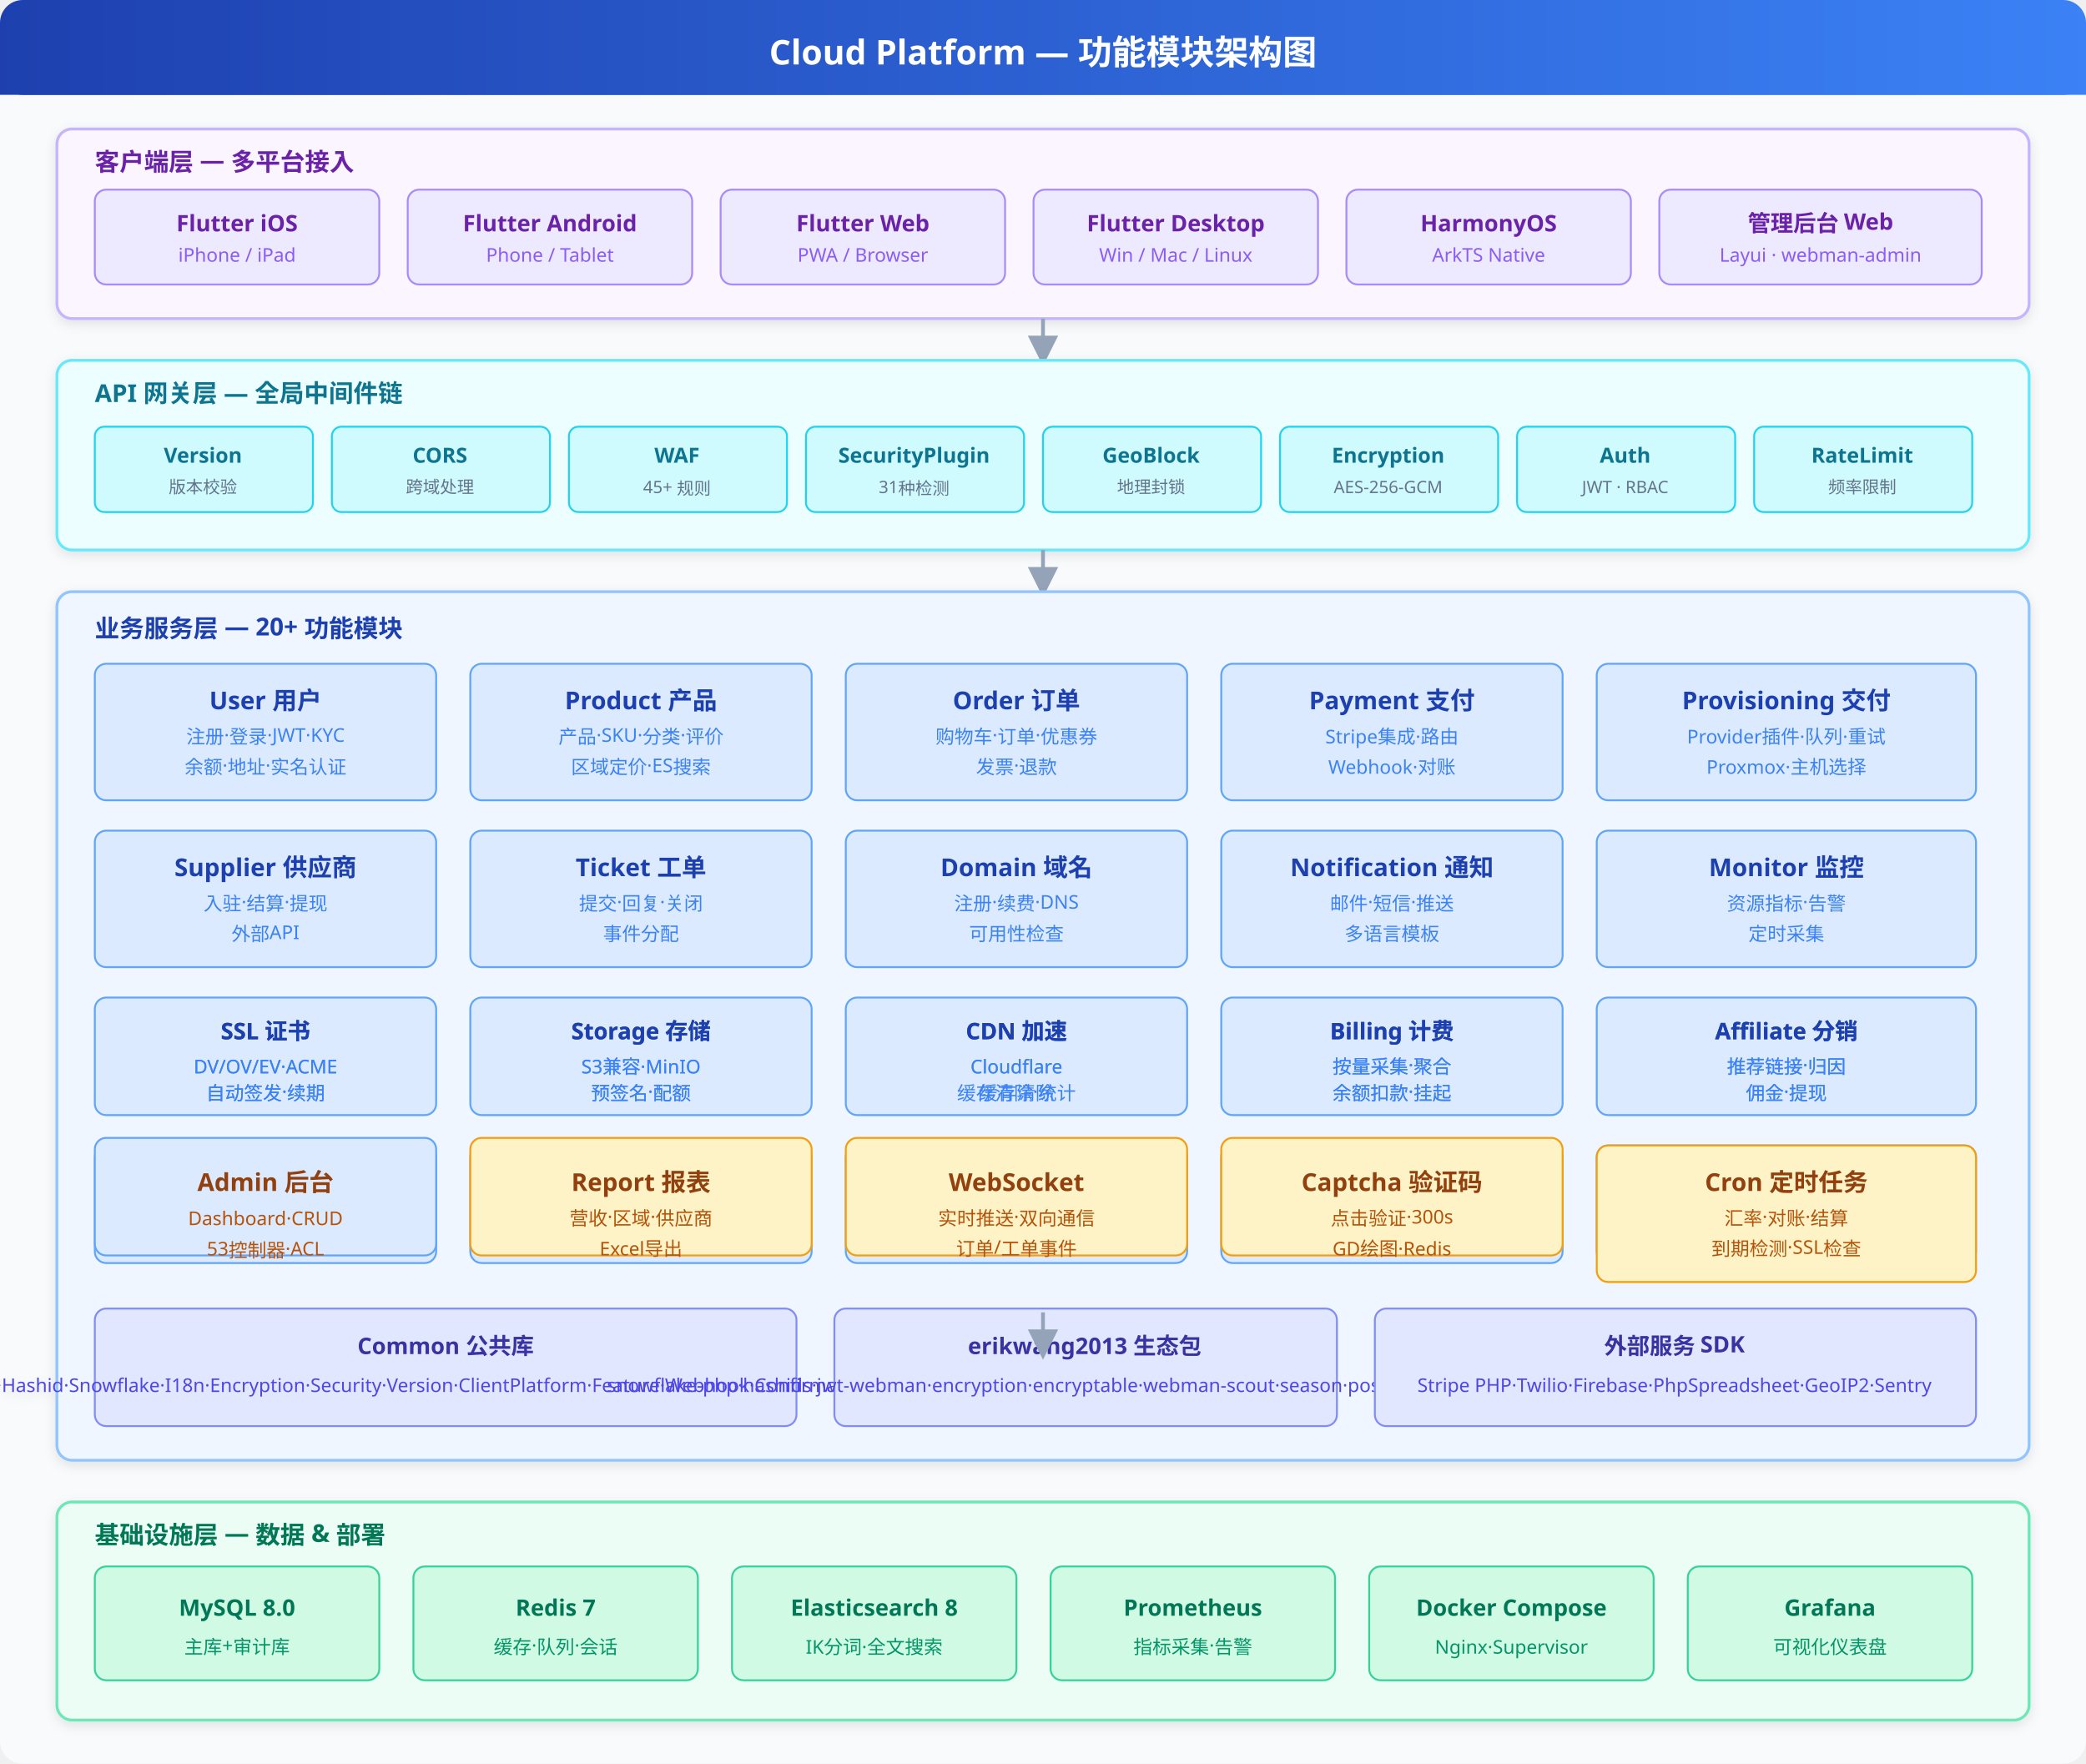
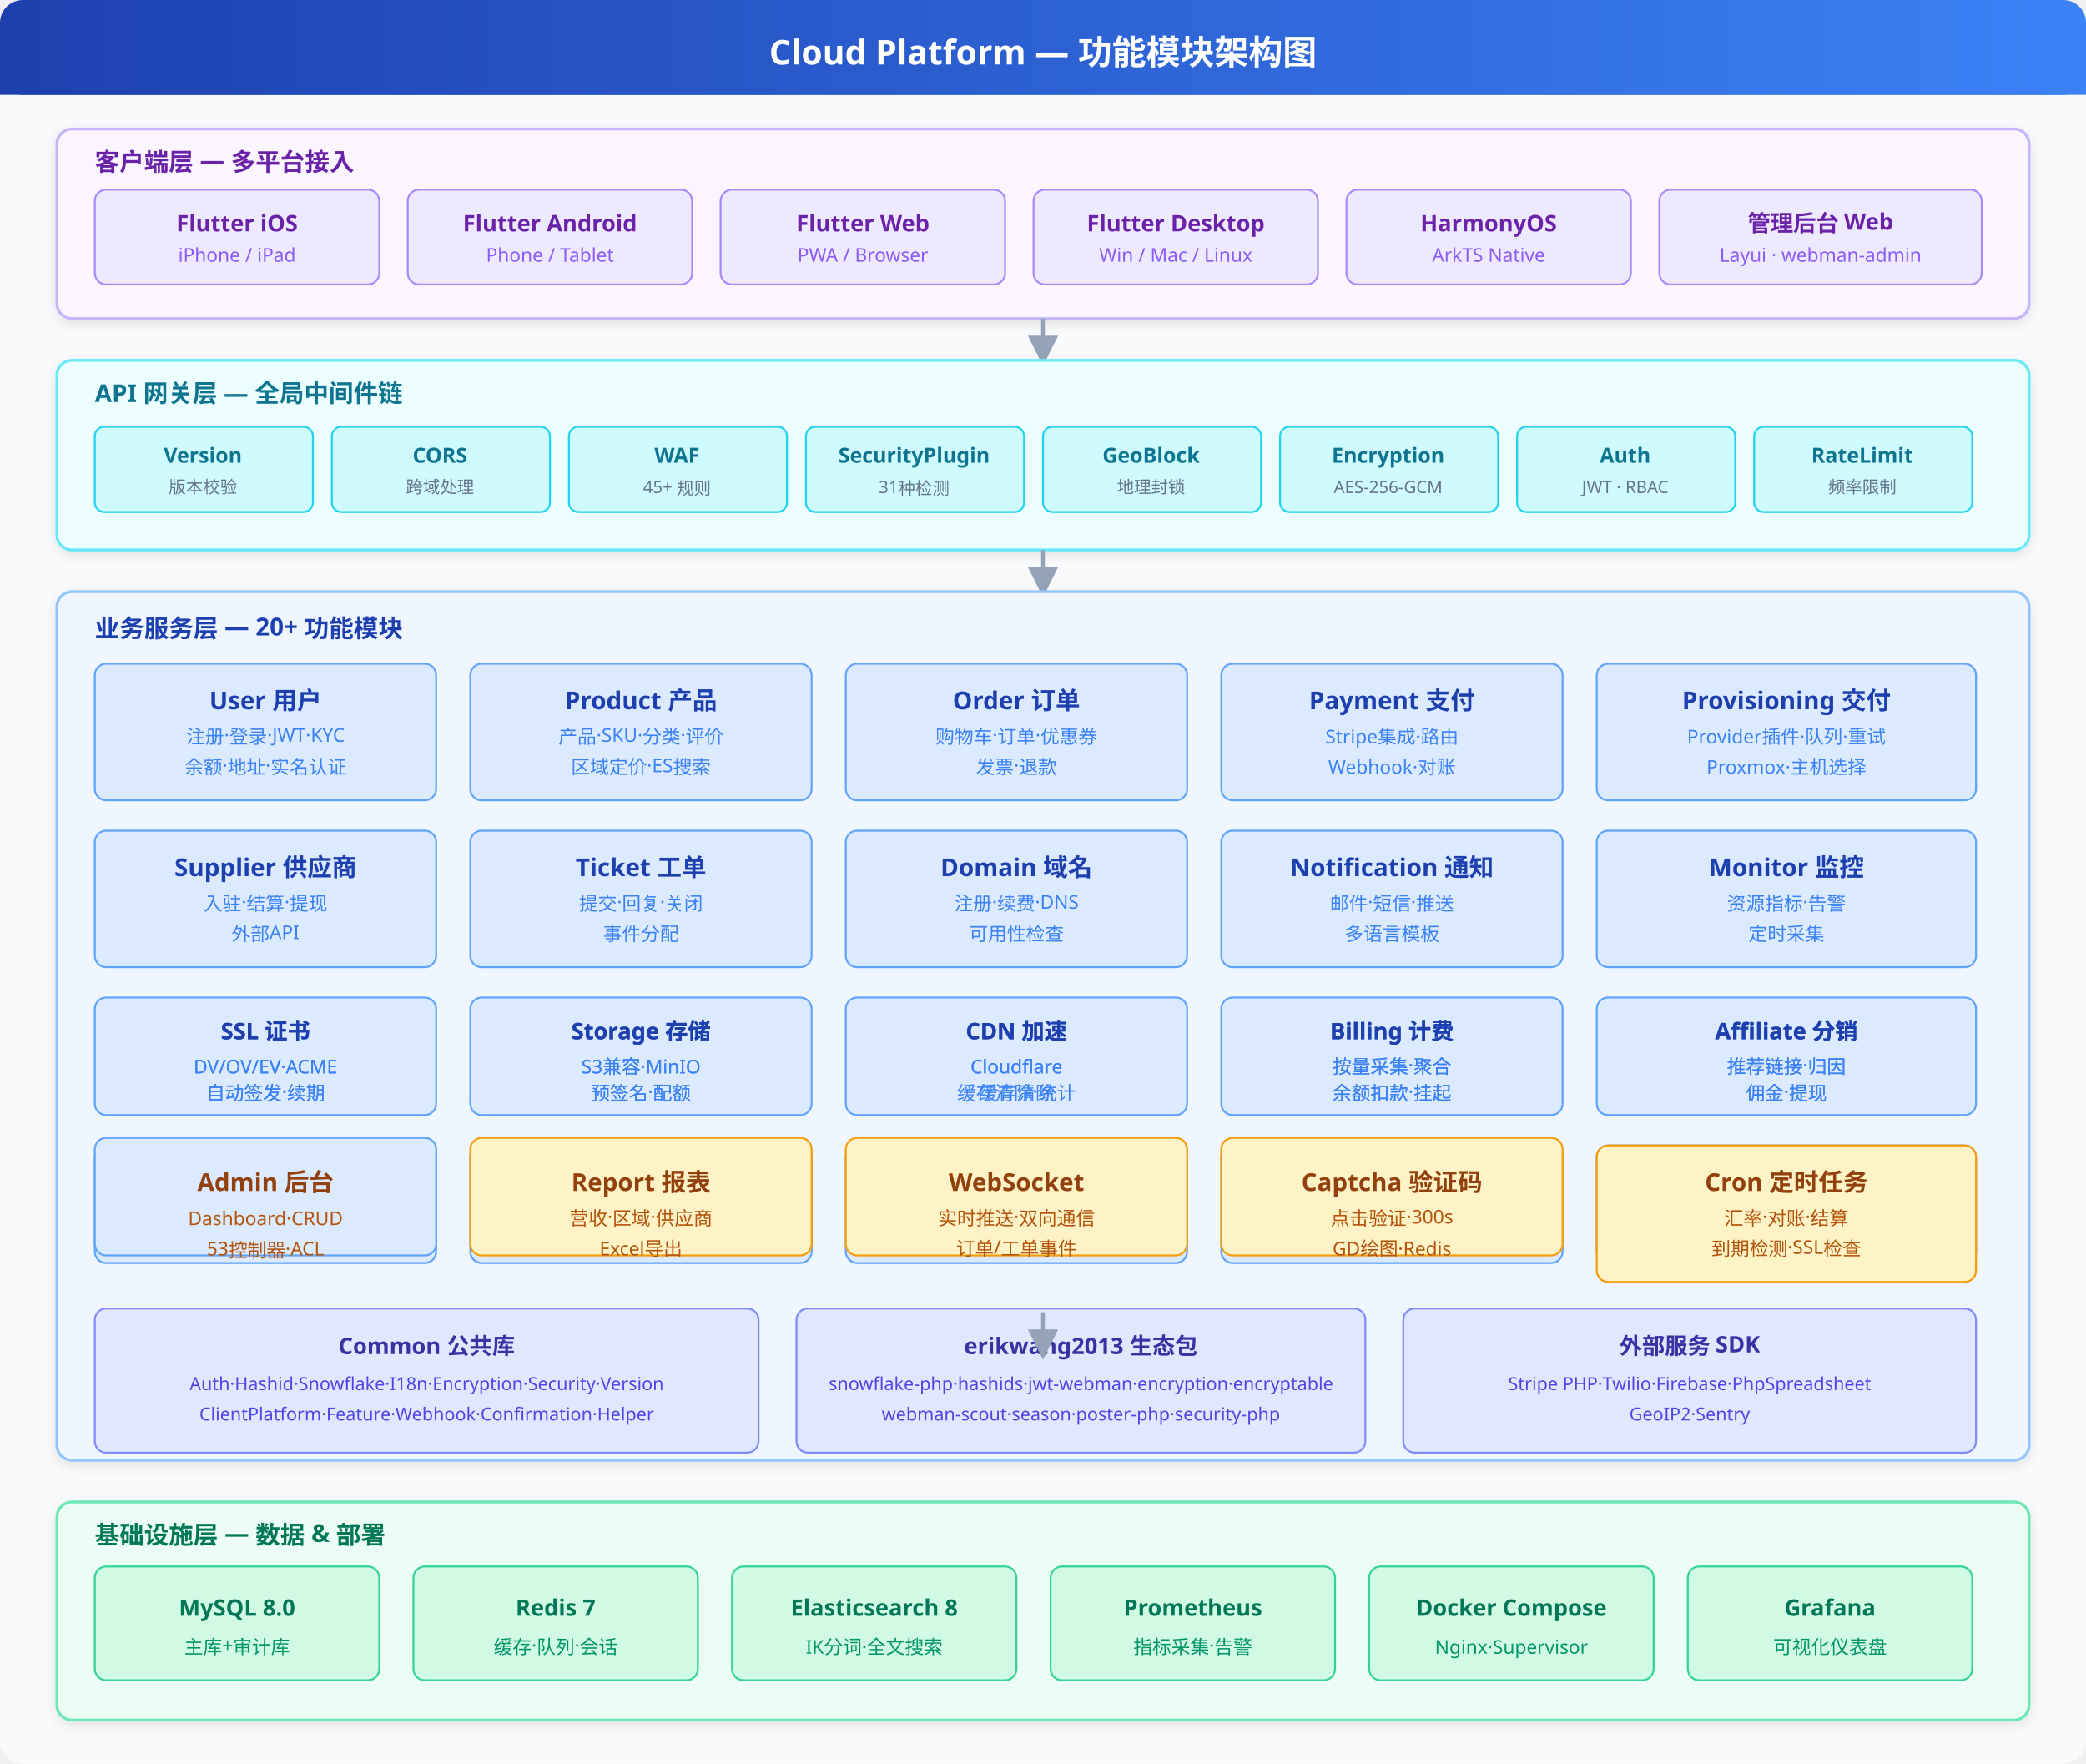
<svg xmlns="http://www.w3.org/2000/svg" viewBox="0 0 1100 930" font-family="'Microsoft YaHei','PingFang SC','Noto Sans SC',sans-serif">
  <defs>
    <linearGradient id="hdr" x1="0" y1="0" x2="1" y2="0">
      <stop offset="0%" stop-color="#1e40af" />
      <stop offset="100%" stop-color="#3b82f6" />
    </linearGradient>
    <filter id="sh">
      <feDropShadow dx="0" dy="2" stdDeviation="3" flood-opacity="0.1" />
    </filter>
    <marker id="arrD" markerWidth="8" markerHeight="8" refX="4" refY="4" orient="auto">
      <path d="M0,0 L8,4 L0,8 Z" fill="#94a3b8" />
    </marker>
  </defs>
  <rect width="1100" height="930" fill="#f8fafc" rx="12" />
  <rect x="0" y="0" width="1100" height="50" fill="url(#hdr)" rx="12" />
  <rect x="0" y="12" width="1100" height="38" fill="url(#hdr)" />
  <text x="550" y="34" text-anchor="middle" fill="#fff" font-size="18" font-weight="bold">Cloud Platform — 功能模块架构图</text>
  <g filter="url(#sh)">
    <rect x="30" y="68" width="1040" height="100" rx="8" fill="#faf5ff" stroke="#c4b5fd" stroke-width="1.5" />
    <text x="50" y="90" fill="#6b21a8" font-size="13" font-weight="bold">客户端层 — 多平台接入</text>
    <rect x="50" y="100" width="150" height="50" rx="6" fill="#ede9fe" stroke="#a78bfa" />
    <text x="125" y="122" text-anchor="middle" fill="#6b21a8" font-size="12" font-weight="bold">Flutter iOS</text>
    <text x="125" y="138" text-anchor="middle" fill="#8b5cf6" font-size="10">iPhone / iPad</text>
    <rect x="215" y="100" width="150" height="50" rx="6" fill="#ede9fe" stroke="#a78bfa" />
    <text x="290" y="122" text-anchor="middle" fill="#6b21a8" font-size="12" font-weight="bold">Flutter Android</text>
    <text x="290" y="138" text-anchor="middle" fill="#8b5cf6" font-size="10">Phone / Tablet</text>
    <rect x="380" y="100" width="150" height="50" rx="6" fill="#ede9fe" stroke="#a78bfa" />
    <text x="455" y="122" text-anchor="middle" fill="#6b21a8" font-size="12" font-weight="bold">Flutter Web</text>
    <text x="455" y="138" text-anchor="middle" fill="#8b5cf6" font-size="10">PWA / Browser</text>
    <rect x="545" y="100" width="150" height="50" rx="6" fill="#ede9fe" stroke="#a78bfa" />
    <text x="620" y="122" text-anchor="middle" fill="#6b21a8" font-size="12" font-weight="bold">Flutter Desktop</text>
    <text x="620" y="138" text-anchor="middle" fill="#8b5cf6" font-size="10">Win / Mac / Linux</text>
    <rect x="710" y="100" width="150" height="50" rx="6" fill="#ede9fe" stroke="#a78bfa" />
    <text x="785" y="122" text-anchor="middle" fill="#6b21a8" font-size="12" font-weight="bold">HarmonyOS</text>
    <text x="785" y="138" text-anchor="middle" fill="#8b5cf6" font-size="10">ArkTS Native</text>
    <rect x="875" y="100" width="170" height="50" rx="6" fill="#ede9fe" stroke="#a78bfa" />
    <text x="960" y="122" text-anchor="middle" fill="#6b21a8" font-size="12" font-weight="bold">管理后台 Web</text>
    <text x="960" y="138" text-anchor="middle" fill="#8b5cf6" font-size="10">Layui · webman-admin</text>
  </g>
  <path d="M550,168 L550,185" stroke="#94a3b8" stroke-width="2" marker-end="url(#arrD)" />
  <g filter="url(#sh)">
    <rect x="30" y="190" width="1040" height="100" rx="8" fill="#ecfeff" stroke="#67e8f9" stroke-width="1.5" />
    <text x="50" y="212" fill="#0e7490" font-size="13" font-weight="bold">API 网关层 — 全局中间件链</text>
    <rect x="50" y="225" width="115" height="45" rx="5" fill="#cffafe" stroke="#22d3ee" />
    <text x="107" y="244" text-anchor="middle" fill="#0e7490" font-size="11" font-weight="bold">Version</text>
    <text x="107" y="260" text-anchor="middle" fill="#64748b" font-size="9">版本校验</text>
    <rect x="175" y="225" width="115" height="45" rx="5" fill="#cffafe" stroke="#22d3ee" />
    <text x="232" y="244" text-anchor="middle" fill="#0e7490" font-size="11" font-weight="bold">CORS</text>
    <text x="232" y="260" text-anchor="middle" fill="#64748b" font-size="9">跨域处理</text>
    <rect x="300" y="225" width="115" height="45" rx="5" fill="#cffafe" stroke="#22d3ee" />
    <text x="357" y="244" text-anchor="middle" fill="#0e7490" font-size="11" font-weight="bold">WAF</text>
    <text x="357" y="260" text-anchor="middle" fill="#64748b" font-size="9">45+ 规则</text>
    <rect x="425" y="225" width="115" height="45" rx="5" fill="#cffafe" stroke="#22d3ee" />
    <text x="482" y="244" text-anchor="middle" fill="#0e7490" font-size="11" font-weight="bold">SecurityPlugin</text>
    <text x="482" y="260" text-anchor="middle" fill="#64748b" font-size="9">31种检测</text>
    <rect x="550" y="225" width="115" height="45" rx="5" fill="#cffafe" stroke="#22d3ee" />
    <text x="607" y="244" text-anchor="middle" fill="#0e7490" font-size="11" font-weight="bold">GeoBlock</text>
    <text x="607" y="260" text-anchor="middle" fill="#64748b" font-size="9">地理封锁</text>
    <rect x="675" y="225" width="115" height="45" rx="5" fill="#cffafe" stroke="#22d3ee" />
    <text x="732" y="244" text-anchor="middle" fill="#0e7490" font-size="11" font-weight="bold">Encryption</text>
    <text x="732" y="260" text-anchor="middle" fill="#64748b" font-size="9">AES-256-GCM</text>
    <rect x="800" y="225" width="115" height="45" rx="5" fill="#cffafe" stroke="#22d3ee" />
    <text x="857" y="244" text-anchor="middle" fill="#0e7490" font-size="11" font-weight="bold">Auth</text>
    <text x="857" y="260" text-anchor="middle" fill="#64748b" font-size="9">JWT · RBAC</text>
    <rect x="925" y="225" width="115" height="45" rx="5" fill="#cffafe" stroke="#22d3ee" />
    <text x="982" y="244" text-anchor="middle" fill="#0e7490" font-size="11" font-weight="bold">RateLimit</text>
    <text x="982" y="260" text-anchor="middle" fill="#64748b" font-size="9">频率限制</text>
  </g>
  <path d="M550,290 L550,307" stroke="#94a3b8" stroke-width="2" marker-end="url(#arrD)" />
  <g filter="url(#sh)">
    <rect x="30" y="312" width="1040" height="458" rx="8" fill="#eff6ff" stroke="#93c5fd" stroke-width="1.5" />
    <text x="50" y="336" fill="#1e40af" font-size="13" font-weight="bold">业务服务层 — 20+ 功能模块</text>
    <rect x="50" y="350" width="180" height="72" rx="6" fill="#dbeafe" stroke="#60a5fa" />
    <text x="140" y="374" text-anchor="middle" fill="#1e40af" font-size="13" font-weight="bold">User 用户</text>
    <text x="140" y="392" text-anchor="middle" fill="#3b82f6" font-size="10">注册·登录·JWT·KYC</text>
    <text x="140" y="408" text-anchor="middle" fill="#3b82f6" font-size="10">余额·地址·实名认证</text>
    <rect x="248" y="350" width="180" height="72" rx="6" fill="#dbeafe" stroke="#60a5fa" />
    <text x="338" y="374" text-anchor="middle" fill="#1e40af" font-size="13" font-weight="bold">Product 产品</text>
    <text x="338" y="392" text-anchor="middle" fill="#3b82f6" font-size="10">产品·SKU·分类·评价</text>
    <text x="338" y="408" text-anchor="middle" fill="#3b82f6" font-size="10">区域定价·ES搜索</text>
    <rect x="446" y="350" width="180" height="72" rx="6" fill="#dbeafe" stroke="#60a5fa" />
    <text x="536" y="374" text-anchor="middle" fill="#1e40af" font-size="13" font-weight="bold">Order 订单</text>
    <text x="536" y="392" text-anchor="middle" fill="#3b82f6" font-size="10">购物车·订单·优惠券</text>
    <text x="536" y="408" text-anchor="middle" fill="#3b82f6" font-size="10">发票·退款</text>
    <rect x="644" y="350" width="180" height="72" rx="6" fill="#dbeafe" stroke="#60a5fa" />
    <text x="734" y="374" text-anchor="middle" fill="#1e40af" font-size="13" font-weight="bold">Payment 支付</text>
    <text x="734" y="392" text-anchor="middle" fill="#3b82f6" font-size="10">Stripe集成·路由</text>
    <text x="734" y="408" text-anchor="middle" fill="#3b82f6" font-size="10">Webhook·对账</text>
    <rect x="842" y="350" width="200" height="72" rx="6" fill="#dbeafe" stroke="#60a5fa" />
    <text x="942" y="374" text-anchor="middle" fill="#1e40af" font-size="13" font-weight="bold">Provisioning 交付</text>
    <text x="942" y="392" text-anchor="middle" fill="#3b82f6" font-size="10">Provider插件·队列·重试</text>
    <text x="942" y="408" text-anchor="middle" fill="#3b82f6" font-size="10">Proxmox·主机选择</text>
    <rect x="50" y="438" width="180" height="72" rx="6" fill="#dbeafe" stroke="#60a5fa" />
    <text x="140" y="462" text-anchor="middle" fill="#1e40af" font-size="13" font-weight="bold">Supplier 供应商</text>
    <text x="140" y="480" text-anchor="middle" fill="#3b82f6" font-size="10">入驻·结算·提现</text>
    <text x="140" y="496" text-anchor="middle" fill="#3b82f6" font-size="10">外部API</text>
    <rect x="248" y="438" width="180" height="72" rx="6" fill="#dbeafe" stroke="#60a5fa" />
    <text x="338" y="462" text-anchor="middle" fill="#1e40af" font-size="13" font-weight="bold">Ticket 工单</text>
    <text x="338" y="480" text-anchor="middle" fill="#3b82f6" font-size="10">提交·回复·关闭</text>
    <text x="338" y="496" text-anchor="middle" fill="#3b82f6" font-size="10">事件分配</text>
    <rect x="446" y="438" width="180" height="72" rx="6" fill="#dbeafe" stroke="#60a5fa" />
    <text x="536" y="462" text-anchor="middle" fill="#1e40af" font-size="13" font-weight="bold">Domain 域名</text>
    <text x="536" y="480" text-anchor="middle" fill="#3b82f6" font-size="10">注册·续费·DNS</text>
    <text x="536" y="496" text-anchor="middle" fill="#3b82f6" font-size="10">可用性检查</text>
    <rect x="644" y="438" width="180" height="72" rx="6" fill="#dbeafe" stroke="#60a5fa" />
    <text x="734" y="462" text-anchor="middle" fill="#1e40af" font-size="13" font-weight="bold">Notification 通知</text>
    <text x="734" y="480" text-anchor="middle" fill="#3b82f6" font-size="10">邮件·短信·推送</text>
    <text x="734" y="496" text-anchor="middle" fill="#3b82f6" font-size="10">多语言模板</text>
    <rect x="842" y="438" width="200" height="72" rx="6" fill="#dbeafe" stroke="#60a5fa" />
    <text x="942" y="462" text-anchor="middle" fill="#1e40af" font-size="13" font-weight="bold">Monitor 监控</text>
    <text x="942" y="480" text-anchor="middle" fill="#3b82f6" font-size="10">资源指标·告警</text>
    <text x="942" y="496" text-anchor="middle" fill="#3b82f6" font-size="10">定时采集</text>
    <rect x="50" y="526" width="180" height="62" rx="6" fill="#dbeafe" stroke="#60a5fa" />
    <text x="140" y="548" text-anchor="middle" fill="#1e40af" font-size="12" font-weight="bold">SSL 证书</text>
    <text x="140" y="566" text-anchor="middle" fill="#3b82f6" font-size="10">DV/OV/EV·ACME</text>
    <text x="140" y="580" text-anchor="middle" fill="#3b82f6" font-size="10">自动签发·续期</text>
    <rect x="248" y="526" width="180" height="62" rx="6" fill="#dbeafe" stroke="#60a5fa" />
    <text x="338" y="548" text-anchor="middle" fill="#1e40af" font-size="12" font-weight="bold">Storage 存储</text>
    <text x="338" y="566" text-anchor="middle" fill="#3b82f6" font-size="10">S3兼容·MinIO</text>
    <text x="338" y="580" text-anchor="middle" fill="#3b82f6" font-size="10">预签名·配额</text>
    <rect x="446" y="526" width="180" height="62" rx="6" fill="#dbeafe" stroke="#60a5fa" />
    <text x="536" y="548" text-anchor="middle" fill="#1e40af" font-size="12" font-weight="bold">CDN 加速</text>
    <text x="536" y="566" text-anchor="middle" fill="#3b82f6" font-size="10">Cloudflare</text>
    <text x="536" y="580" text-anchor="middle" fill="#3b82f6" font-size="10">缓存清除·统计</text>
    <rect x="644" y="526" width="180" height="62" rx="6" fill="#dbeafe" stroke="#60a5fa" />
    <text x="734" y="548" text-anchor="middle" fill="#1e40af" font-size="12" font-weight="bold">Billing 计费</text>
    <text x="734" y="566" text-anchor="middle" fill="#3b82f6" font-size="10">按量采集·聚合</text>
    <text x="734" y="580" text-anchor="middle" fill="#3b82f6" font-size="10">余额扣款·挂起</text>
    <rect x="842" y="526" width="200" height="62" rx="6" fill="#dbeafe" stroke="#60a5fa" />
    <text x="942" y="548" text-anchor="middle" fill="#1e40af" font-size="12" font-weight="bold">Affiliate 分销</text>
    <text x="942" y="566" text-anchor="middle" fill="#3b82f6" font-size="10">推荐链接·归因</text>
    <text x="942" y="580" text-anchor="middle" fill="#3b82f6" font-size="10">佣金·提现</text>
    <rect x="50" y="604" width="180" height="62" rx="6" fill="#dbeafe" stroke="#60a5fa" />
    <text x="140" y="548" text-anchor="middle" fill="#1e40af" font-size="12" font-weight="bold">SSL 证书</text>
    <text x="140" y="566" text-anchor="middle" fill="#3b82f6" font-size="10">DV/OV/EV·ACME</text>
    <text x="140" y="580" text-anchor="middle" fill="#3b82f6" font-size="10">自动签发·续期</text>
    <rect x="248" y="604" width="180" height="62" rx="6" fill="#dbeafe" stroke="#60a5fa" />
    <text x="338" y="548" text-anchor="middle" fill="#1e40af" font-size="12" font-weight="bold">Storage 存储</text>
    <text x="338" y="566" text-anchor="middle" fill="#3b82f6" font-size="10">S3兼容·MinIO</text>
    <text x="338" y="580" text-anchor="middle" fill="#3b82f6" font-size="10">预签名·配额</text>
    <rect x="446" y="604" width="180" height="62" rx="6" fill="#dbeafe" stroke="#60a5fa" />
    <text x="536" y="548" text-anchor="middle" fill="#1e40af" font-size="12" font-weight="bold">CDN 加速</text>
    <text x="536" y="566" text-anchor="middle" fill="#3b82f6" font-size="10">Cloudflare</text>
    <text x="536" y="580" text-anchor="middle" fill="#3b82f6" font-size="10">缓存清除</text>
    <rect x="644" y="604" width="180" height="62" rx="6" fill="#dbeafe" stroke="#60a5fa" />
    <text x="734" y="548" text-anchor="middle" fill="#1e40af" font-size="12" font-weight="bold">Billing 计费</text>
    <text x="734" y="566" text-anchor="middle" fill="#3b82f6" font-size="10">按量采集·聚合</text>
    <text x="734" y="580" text-anchor="middle" fill="#3b82f6" font-size="10">余额扣款·挂起</text>
    <rect x="842" y="604" width="200" height="62" rx="6" fill="#dbeafe" stroke="#60a5fa" />
    <text x="942" y="548" text-anchor="middle" fill="#1e40af" font-size="12" font-weight="bold">Affiliate 分销</text>
    <text x="942" y="566" text-anchor="middle" fill="#3b82f6" font-size="10">推荐链接·归因</text>
    <text x="942" y="580" text-anchor="middle" fill="#3b82f6" font-size="10">佣金·提现</text>
    <rect x="50" y="600" width="180" height="62" rx="6" fill="#dbeafe" stroke="#60a5fa" />
    <text x="140" y="628" text-anchor="middle" fill="#92400e" font-size="13" font-weight="bold">Admin 后台</text>
    <text x="140" y="646" text-anchor="middle" fill="#b45309" font-size="10">Dashboard·CRUD</text>
    <text x="140" y="662" text-anchor="middle" fill="#b45309" font-size="10">53控制器·ACL</text>
    <rect x="248" y="600" width="180" height="62" rx="6" fill="#fef3c7" stroke="#f59e0b" />
    <text x="338" y="628" text-anchor="middle" fill="#92400e" font-size="13" font-weight="bold">Report 报表</text>
    <text x="338" y="646" text-anchor="middle" fill="#b45309" font-size="10">营收·区域·供应商</text>
    <text x="338" y="662" text-anchor="middle" fill="#b45309" font-size="10">Excel导出</text>
    <rect x="446" y="600" width="180" height="62" rx="6" fill="#fef3c7" stroke="#f59e0b" />
    <text x="536" y="628" text-anchor="middle" fill="#92400e" font-size="13" font-weight="bold">WebSocket</text>
    <text x="536" y="646" text-anchor="middle" fill="#b45309" font-size="10">实时推送·双向通信</text>
    <text x="536" y="662" text-anchor="middle" fill="#b45309" font-size="10">订单/工单事件</text>
    <rect x="644" y="600" width="180" height="62" rx="6" fill="#fef3c7" stroke="#f59e0b" />
    <text x="734" y="628" text-anchor="middle" fill="#92400e" font-size="13" font-weight="bold">Captcha 验证码</text>
    <text x="734" y="646" text-anchor="middle" fill="#b45309" font-size="10">点击验证·300s</text>
    <text x="734" y="662" text-anchor="middle" fill="#b45309" font-size="10">GD绘图·Redis</text>
    <rect x="842" y="604" width="200" height="72" rx="6" fill="#fef3c7" stroke="#f59e0b" />
    <text x="942" y="628" text-anchor="middle" fill="#92400e" font-size="13" font-weight="bold">Cron 定时任务</text>
    <text x="942" y="646" text-anchor="middle" fill="#b45309" font-size="10">汇率·对账·结算</text>
    <text x="942" y="662" text-anchor="middle" fill="#b45309" font-size="10">到期检测·SSL检查</text>
-     <rect x="50" y="690" width="370" height="62" rx="6" fill="#e0e7ff" stroke="#818cf8" />
-     <text x="235" y="714" text-anchor="middle" fill="#3730a3" font-size="12" font-weight="bold">Common 公共库</text>
-     <text x="235" y="734" text-anchor="middle" fill="#4f46e5" font-size="10">Auth·Hashid·Snowflake·I18n·Encryption·Security·Version·ClientPlatform·Feature·Webhook·Confirmation·Helper</text>
-     <rect x="440" y="690" width="265" height="62" rx="6" fill="#e0e7ff" stroke="#818cf8" />
-     <text x="572" y="714" text-anchor="middle" fill="#3730a3" font-size="12" font-weight="bold">erikwang2013 生态包</text>
-     <text x="572" y="734" text-anchor="middle" fill="#4f46e5" font-size="10">snowflake-php·hashids·jwt-webman·encryption·encryptable·webman-scout·season·poster-php·security-php</text>
-     <rect x="725" y="690" width="317" height="62" rx="6" fill="#e0e7ff" stroke="#818cf8" />
-     <text x="883" y="714" text-anchor="middle" fill="#3730a3" font-size="12" font-weight="bold">外部服务 SDK</text>
-     <text x="883" y="734" text-anchor="middle" fill="#4f46e5" font-size="10">Stripe PHP·Twilio·Firebase·PhpSpreadsheet·GeoIP2·Sentry</text>
+     <rect x="50" y="690" width="350" height="76" rx="6" fill="#e0e7ff" stroke="#818cf8" />
+     <text x="225" y="714" text-anchor="middle" fill="#3730a3" font-size="12" font-weight="bold">Common 公共库</text>
+     <text x="225" y="733" text-anchor="middle" fill="#4f46e5" font-size="9.5">Auth·Hashid·Snowflake·I18n·Encryption·Security·Version</text>
+     <text x="225" y="749" text-anchor="middle" fill="#4f46e5" font-size="9.5">ClientPlatform·Feature·Webhook·Confirmation·Helper</text>
+     <rect x="420" y="690" width="300" height="76" rx="6" fill="#e0e7ff" stroke="#818cf8" />
+     <text x="570" y="714" text-anchor="middle" fill="#3730a3" font-size="12" font-weight="bold">erikwang2013 生态包</text>
+     <text x="570" y="733" text-anchor="middle" fill="#4f46e5" font-size="9.5">snowflake-php·hashids·jwt-webman·encryption·encryptable</text>
+     <text x="570" y="749" text-anchor="middle" fill="#4f46e5" font-size="9.5">webman-scout·season·poster-php·security-php</text>
+     <rect x="740" y="690" width="302" height="76" rx="6" fill="#e0e7ff" stroke="#818cf8" />
+     <text x="891" y="714" text-anchor="middle" fill="#3730a3" font-size="12" font-weight="bold">外部服务 SDK</text>
+     <text x="891" y="733" text-anchor="middle" fill="#4f46e5" font-size="9.5">Stripe PHP·Twilio·Firebase·PhpSpreadsheet</text>
+     <text x="891" y="749" text-anchor="middle" fill="#4f46e5" font-size="9.5">GeoIP2·Sentry</text>
  </g>
  <path d="M550,692 L550,709" stroke="#94a3b8" stroke-width="2" marker-end="url(#arrD)" />
  <g filter="url(#sh)">
    <rect x="30" y="792" width="1040" height="115" rx="8" fill="#ecfdf5" stroke="#6ee7b7" stroke-width="1.5" />
    <text x="50" y="814" fill="#047857" font-size="13" font-weight="bold">基础设施层 — 数据 &amp; 部署</text>
    <rect x="50" y="826" width="150" height="60" rx="6" fill="#d1fae5" stroke="#34d399" />
    <text x="125" y="852" text-anchor="middle" fill="#047857" font-size="12" font-weight="bold">MySQL 8.0</text>
    <text x="125" y="872" text-anchor="middle" fill="#059669" font-size="10">主库+审计库</text>
    <rect x="218" y="826" width="150" height="60" rx="6" fill="#d1fae5" stroke="#34d399" />
    <text x="293" y="852" text-anchor="middle" fill="#047857" font-size="12" font-weight="bold">Redis 7</text>
    <text x="293" y="872" text-anchor="middle" fill="#059669" font-size="10">缓存·队列·会话</text>
    <rect x="386" y="826" width="150" height="60" rx="6" fill="#d1fae5" stroke="#34d399" />
    <text x="461" y="852" text-anchor="middle" fill="#047857" font-size="12" font-weight="bold">Elasticsearch 8</text>
    <text x="461" y="872" text-anchor="middle" fill="#059669" font-size="10">IK分词·全文搜索</text>
    <rect x="554" y="826" width="150" height="60" rx="6" fill="#d1fae5" stroke="#34d399" />
    <text x="629" y="852" text-anchor="middle" fill="#047857" font-size="12" font-weight="bold">Prometheus</text>
    <text x="629" y="872" text-anchor="middle" fill="#059669" font-size="10">指标采集·告警</text>
    <rect x="722" y="826" width="150" height="60" rx="6" fill="#d1fae5" stroke="#34d399" />
    <text x="797" y="852" text-anchor="middle" fill="#047857" font-size="12" font-weight="bold">Docker Compose</text>
    <text x="797" y="872" text-anchor="middle" fill="#059669" font-size="10">Nginx·Supervisor</text>
    <rect x="890" y="826" width="150" height="60" rx="6" fill="#d1fae5" stroke="#34d399" />
    <text x="965" y="852" text-anchor="middle" fill="#047857" font-size="12" font-weight="bold">Grafana</text>
    <text x="965" y="872" text-anchor="middle" fill="#059669" font-size="10">可视化仪表盘</text>
  </g>
</svg>
